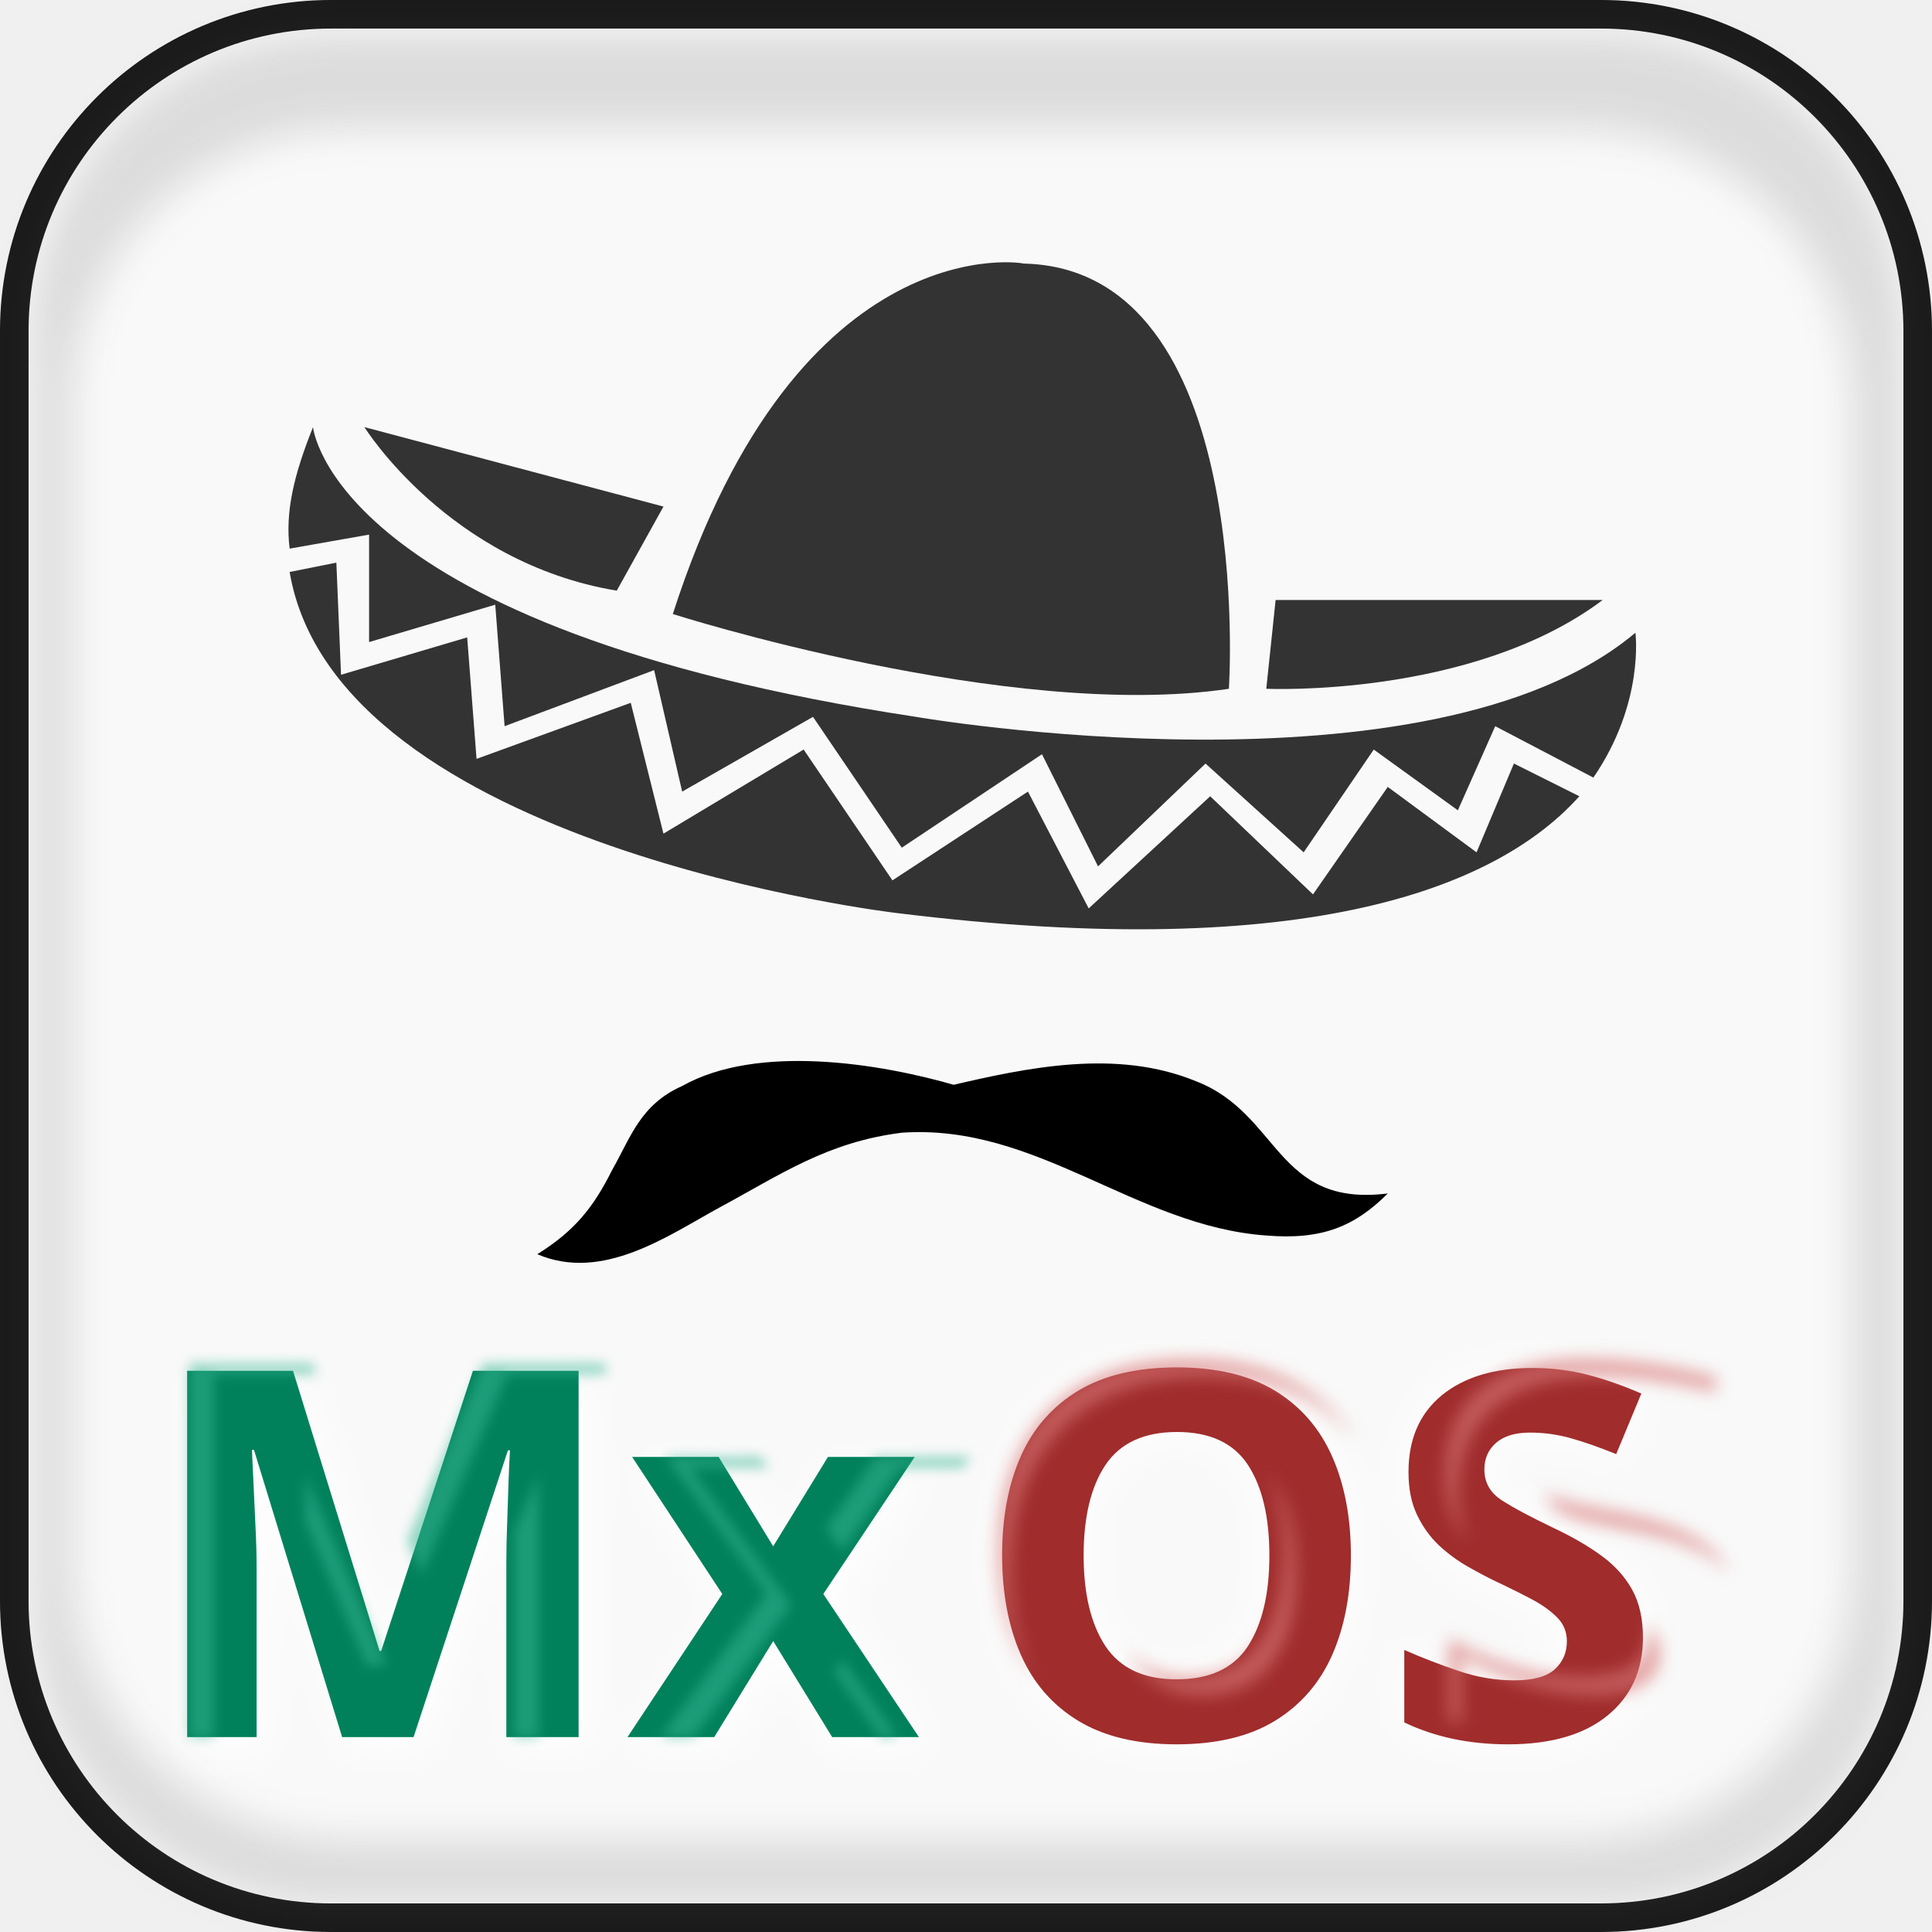
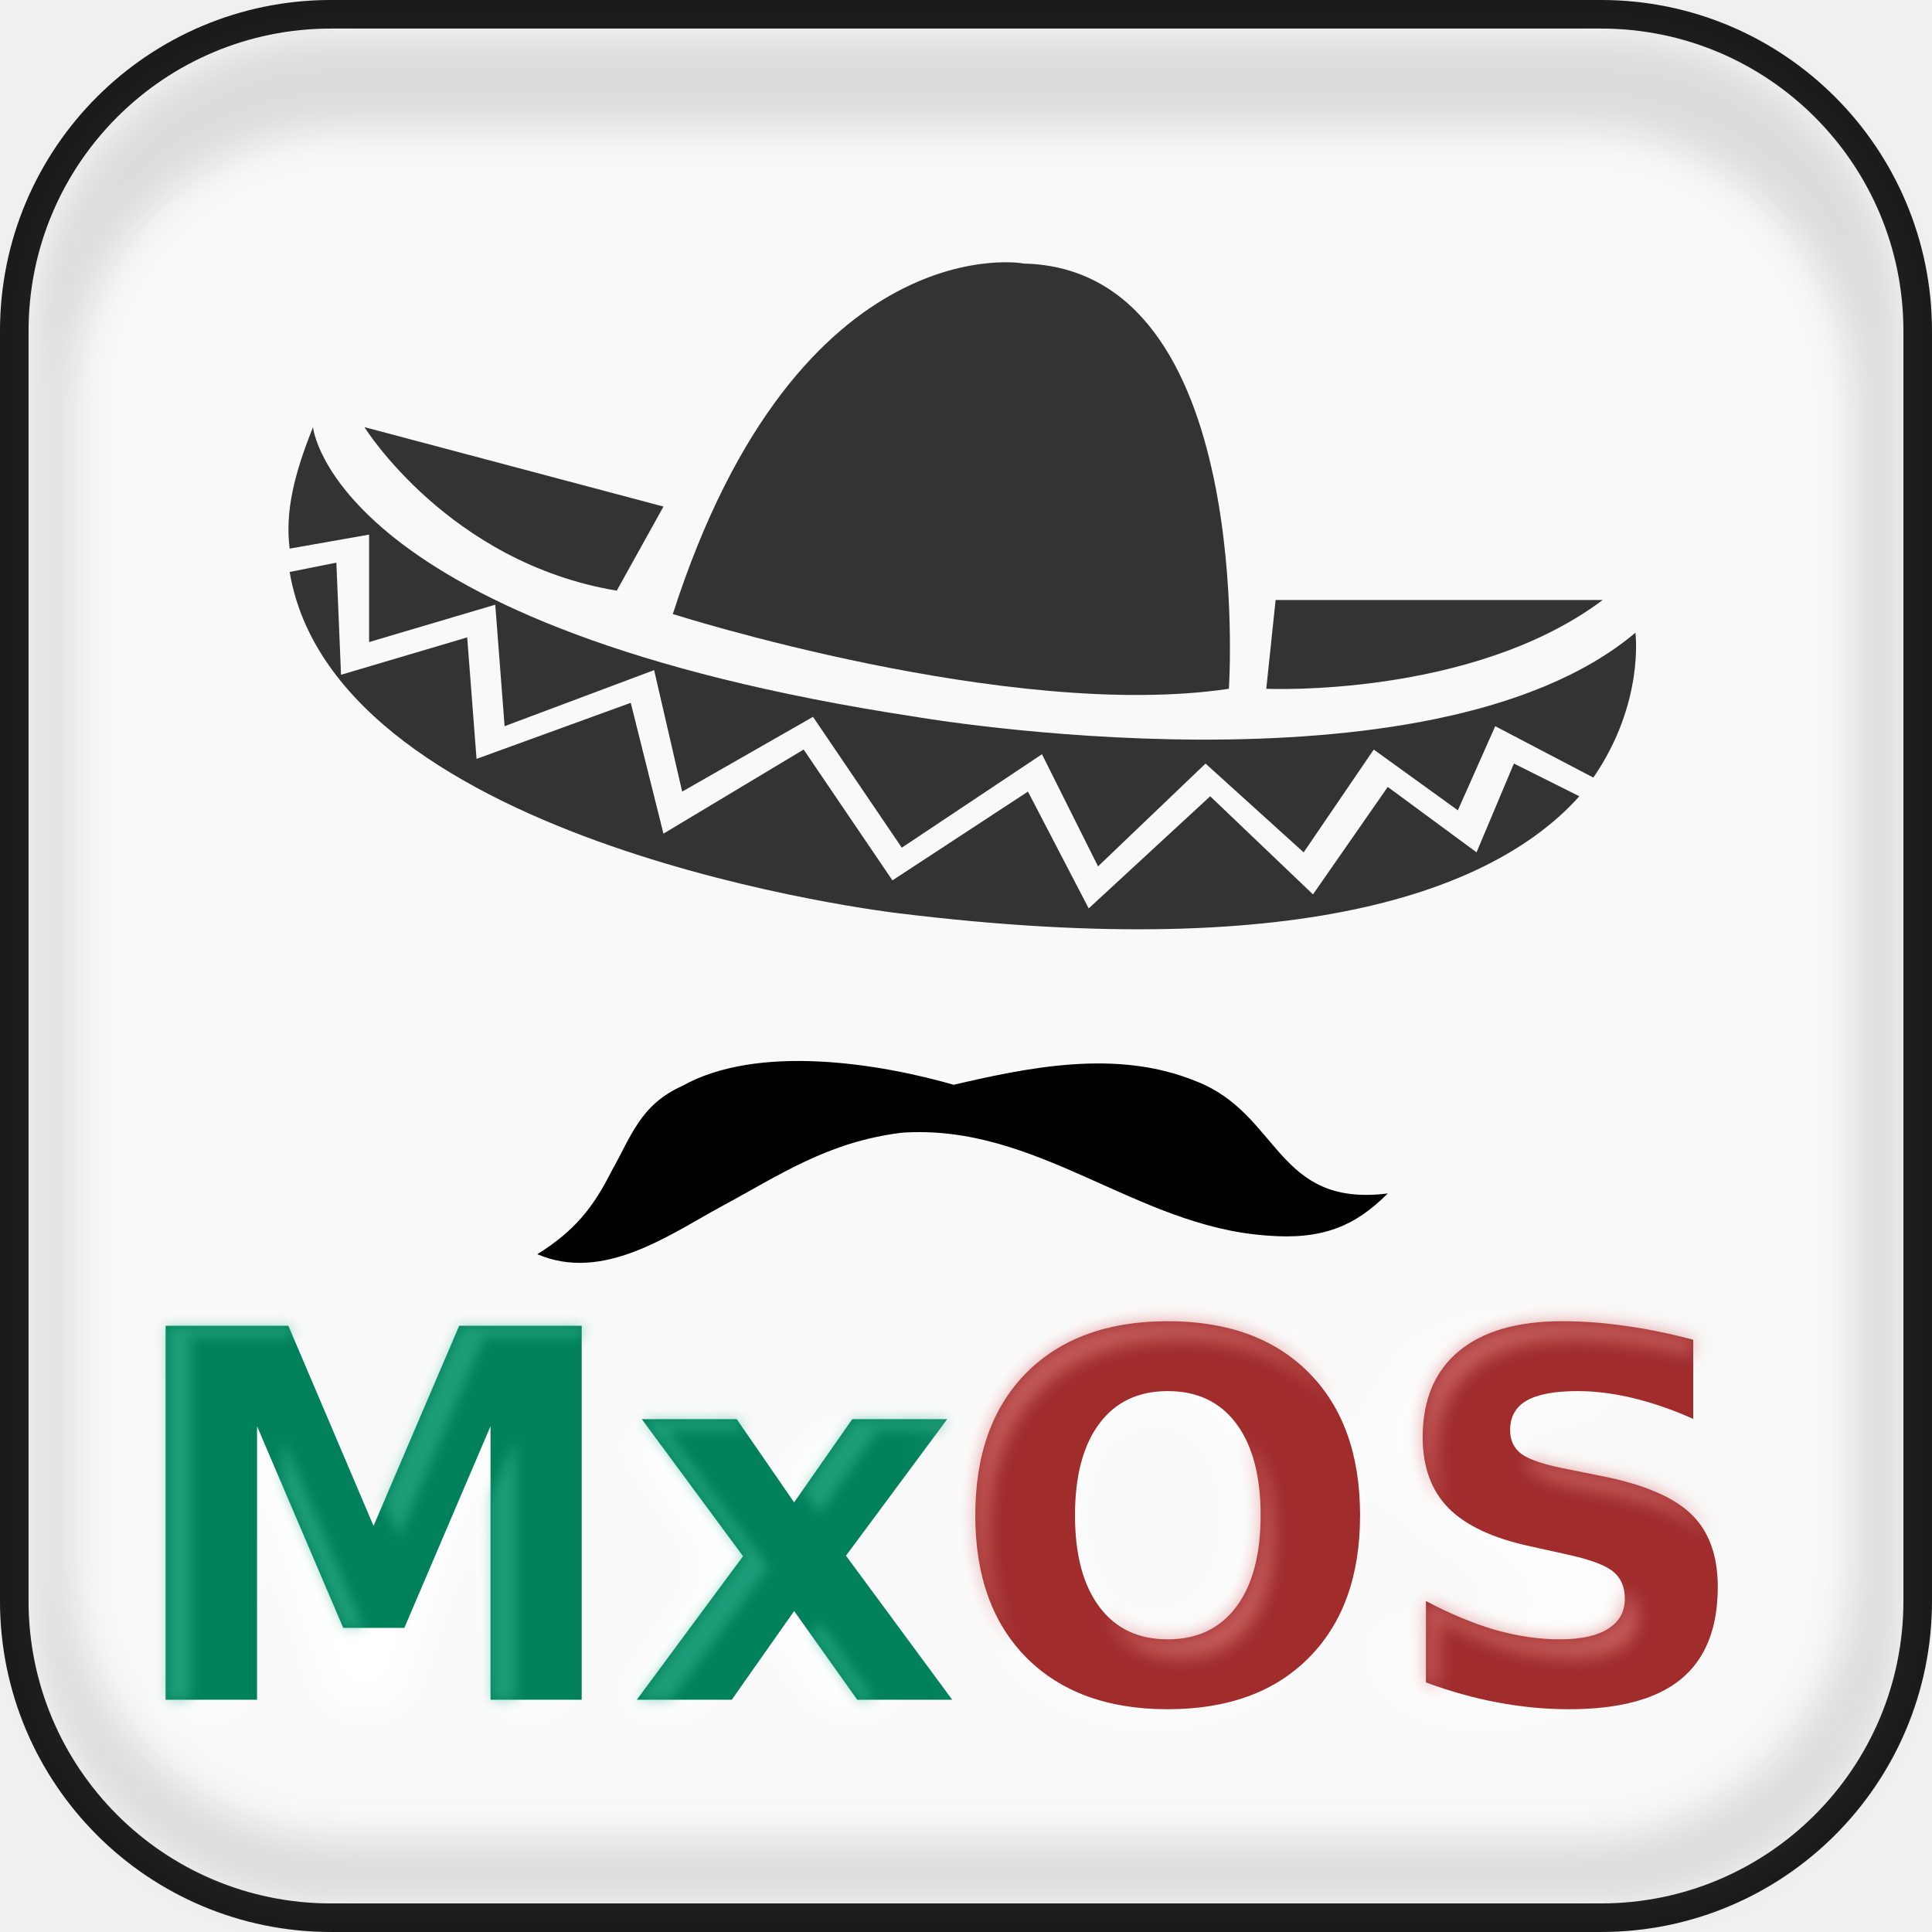
- <svg xmlns="http://www.w3.org/2000/svg" id="propuesta-04" version="1.1" viewBox="0 0 150 150" height="150mm" width="150mm">
+ <svg xmlns="http://www.w3.org/2000/svg" width="150mm" height="150mm" viewBox="0 0 150 150" version="1.1" id="propuesta-04">
  <defs id="defs248">
-     <filter height="1.108" y="-0.054" width="1.054" x="-0.027" id="filter3238" style="color-interpolation-filters:sRGB">
-       <feGaussianBlur id="feGaussianBlur3240" stdDeviation="0.72" />
+     <filter style="color-interpolation-filters:sRGB" id="filter3238" x="-0.027" width="1.054" y="-0.054" height="1.108">
+       <feGaussianBlur stdDeviation="0.72" id="feGaussianBlur3240" />
    </filter>
-     <filter height="1.074" y="-0.037" width="1.035" x="-0.018" id="filter3250" style="color-interpolation-filters:sRGB">
-       <feGaussianBlur id="feGaussianBlur3252" stdDeviation="0.505" />
+     <filter style="color-interpolation-filters:sRGB" id="filter3250" x="-0.018" width="1.035" y="-0.037" height="1.074">
+       <feGaussianBlur stdDeviation="0.505" id="feGaussianBlur3252" />
    </filter>
-     <filter height="1.048" y="-0.024" width="1.048" x="-0.024" id="filter3190" style="color-interpolation-filters:sRGB">
-       <feGaussianBlur id="feGaussianBlur3192" stdDeviation="1.64" />
+     <filter style="color-interpolation-filters:sRGB" id="filter3190" x="-0.024" width="1.048" y="-0.024" height="1.048">
+       <feGaussianBlur stdDeviation="1.64" id="feGaussianBlur3192" />
    </filter>
-     <filter height="1.261" y="-0.13" width="1.124" x="-0.062" id="filter3304" style="color-interpolation-filters:sRGB">
-       <feGaussianBlur id="feGaussianBlur3306" stdDeviation="1.777" />
+     <filter style="color-interpolation-filters:sRGB" id="filter3304" x="-0.062" width="1.124" y="-0.13" height="1.261">
+       <feGaussianBlur stdDeviation="1.777" id="feGaussianBlur3306" />
    </filter>
-     <filter height="1.266" y="-0.133" width="1.139" x="-0.069" id="filter1616" style="color-interpolation-filters:sRGB">
-       <feGaussianBlur id="feGaussianBlur1618" stdDeviation="1.879" />
+     <filter style="color-interpolation-filters:sRGB" id="filter1616" x="-0.069" width="1.139" y="-0.133" height="1.266">
+       <feGaussianBlur stdDeviation="1.879" id="feGaussianBlur1618" />
+     </filter>
+     <filter style="color-interpolation-filters:sRGB" id="filter3304-3" x="-0.062" width="1.124" y="-0.13" height="1.261">
+       <feGaussianBlur stdDeviation="1.777" id="feGaussianBlur3306-6" />
+     </filter>
+     <filter style="color-interpolation-filters:sRGB" id="filter3376" x="-0.119" width="1.238" y="-0.227" height="1.455">
+       <feGaussianBlur stdDeviation="3.214" id="feGaussianBlur3378" />
+     </filter>
+     <filter style="color-interpolation-filters:sRGB" id="filter3250-7" x="-0.018" width="1.035" y="-0.037" height="1.074">
+       <feGaussianBlur stdDeviation="0.505" id="feGaussianBlur3252-5" />
+     </filter>
+     <filter style="color-interpolation-filters:sRGB" id="filter3238-3" x="-0.027" width="1.054" y="-0.054" height="1.108">
+       <feGaussianBlur stdDeviation="0.72" id="feGaussianBlur3240-5" />
+     </filter>
+     <filter style="color-interpolation-filters:sRGB" id="filter3304-6" x="-0.062" width="1.124" y="-0.13" height="1.261">
+       <feGaussianBlur stdDeviation="1.777" id="feGaussianBlur3306-2" />
+     </filter>
+     <filter style="color-interpolation-filters:sRGB" id="filter3376-9" x="-0.119" width="1.238" y="-0.227" height="1.455">
+       <feGaussianBlur stdDeviation="3.214" id="feGaussianBlur3378-1" />
+     </filter>
+     <filter style="color-interpolation-filters:sRGB" id="filter3250-2" x="-0.018" width="1.035" y="-0.037" height="1.074">
+       <feGaussianBlur stdDeviation="0.505" id="feGaussianBlur3252-7" />
+     </filter>
+     <filter style="color-interpolation-filters:sRGB" id="filter3238-0" x="-0.027" width="1.054" y="-0.054" height="1.108">
+       <feGaussianBlur stdDeviation="0.72" id="feGaussianBlur3240-9" />
    </filter>
  </defs>
-   <g transform="translate(0,-147)" id="layer1">
-     <rect style="opacity:1;fill:#f9f9f9;fill-opacity:1;stroke:#1a1a1a;stroke-width:4.437;stroke-linecap:round;stroke-linejoin:bevel;stroke-miterlimit:4;stroke-dasharray:none;stroke-dashoffset:0;stroke-opacity:1;paint-order:markers stroke fill" id="rect3116" width="145.563" height="145.563" x="2.218" y="149.218" ry="23.478" />
-     <path transform="matrix(0.887502,0,0,0.887502,1.670119,20.14441)" id="rect3165" d="m 27.208,145.733 c -14.658,0 -26.458,11.8 -26.458,26.458 v 111.125 c 0,14.658 11.8,26.458 26.458,26.458 H 138.333 c 14.658,0 26.458,-11.8 26.458,-26.458 V 172.192 c 0,-14.658 -11.8,-26.458 -26.458,-26.458 z m 1.383,8.467 H 136.051 c 13.372,0 24.137,10.765 24.137,24.137 v 101.375 c 0,13.372 -10.765,24.137 -24.137,24.137 H 28.591 c -13.372,0 -24.137,-10.765 -24.137,-24.137 v -101.375 c 0,-13.372 10.765,-24.137 24.137,-24.137 z" style="opacity:1;fill:#4d4d4d;fill-opacity:0.169;stroke:none;stroke-width:5;stroke-linecap:round;stroke-linejoin:bevel;stroke-miterlimit:4;stroke-dasharray:none;stroke-dashoffset:0;stroke-opacity:1;paint-order:markers stroke fill;filter:url(#filter3190)" />
-     <g transform="translate(0,10.05417)" id="g1681">
-       <text xml:space="preserve" style="font-style:normal;font-weight:normal;font-size:44.881px;line-height:1.25;font-family:sans-serif;letter-spacing:0px;word-spacing:0px;fill:#ffffff;fill-opacity:1;stroke:none;stroke-width:6.732;filter:url(#filter3304)" x="11.264" y="243.366" id="text3258" transform="matrix(0.887502,0,0,0.887502,1.670119,56.65693)">
-         <tspan id="tspan3256" x="11.264" y="243.366" style="font-weight:bold;fill:#ffffff;fill-opacity:1;stroke-width:6.732">Mx<tspan style="fill:#ffffff;fill-opacity:1;stroke-width:6.732" id="tspan3254" />
-         </tspan>
-       </text>
-       <text id="text3122" y="271.815" x="10.955" style="font-style:normal;font-weight:normal;font-size:39.832px;line-height:1.25;font-family:sans-serif;letter-spacing:0px;word-spacing:0px;fill:#00815b;fill-opacity:1;stroke:none;stroke-width:5.975" xml:space="preserve">
-         <tspan style="font-weight:bold;fill:#00815b;fill-opacity:1;stroke-width:5.975" y="271.815" x="10.955" id="tspan3120">Mx<tspan id="tspan3118" style="fill:#00815b;fill-opacity:1;stroke-width:5.975" />
-         </tspan>
-       </text>
-       <text id="text3310" y="242.625" x="83.178" style="font-style:normal;font-weight:normal;font-size:44.881px;line-height:1.25;font-family:sans-serif;letter-spacing:0px;word-spacing:0px;fill:#ffffff;fill-opacity:1;stroke:none;stroke-width:6.732;filter:url(#filter1616)" xml:space="preserve" transform="matrix(0.887502,0,0,0.887502,1.670119,56.65693)">
-         <tspan style="font-weight:bold;fill:#ffffff;fill-opacity:1;stroke-width:6.732" y="242.625" x="83.178" id="tspan3308">OS</tspan>
-       </text>
-       <text xml:space="preserve" style="font-style:normal;font-weight:normal;font-size:39.832px;line-height:1.25;font-family:sans-serif;letter-spacing:0px;word-spacing:0px;fill:#a02c2c;fill-opacity:1;stroke:none;stroke-width:5.975" x="75.491" y="271.987" id="text3128">
-         <tspan id="tspan3126" x="75.491" y="271.987" style="font-weight:bold;fill:#a02c2c;fill-opacity:1;stroke-width:5.975">OS</tspan>
-       </text>
-       <path style="font-style:normal;font-weight:normal;font-size:44.881px;line-height:1.25;font-family:sans-serif;letter-spacing:0px;word-spacing:0px;fill:#36b691;fill-opacity:0.53;stroke:none;stroke-width:6.732;filter:url(#filter3250)" d="m 14.685,209.726 v 32.718 h 2.123 v -31.732 h 9.034 l -0.42,-0.986 z m 25.684,0 -6.64,15.513 1.269,2.982 7.495,-17.51 h 8.593 v -0.986 z m 15.976,8.174 8.853,11.987 -9.292,12.557 h 2.853 l 8.562,-11.571 -8.853,-11.987 h 6.862 l -0.68,-0.985 z m 18.408,0 -4.358,6.236 1.397,2.025 5.084,-7.276 h 5.451 l 0.731,-0.985 z m -49.945,1.599 v 3.984 l 5.415,12.671 h 1.703 z m 20.424,0 -2.123,4.969 v 17.976 h 2.123 z m 26.56,16.173 -0.706,1.005 4.106,5.768 h 1.422 z" id="text3198" transform="matrix(0.887502,0,0,0.887502,1.670119,56.65693)" />
-       <path style="font-style:normal;font-weight:normal;font-size:44.881px;line-height:1.25;font-family:sans-serif;letter-spacing:0px;word-spacing:0px;fill:#d87676;fill-opacity:0.663;stroke:none;stroke-width:6.732;filter:url(#filter3238)" d="m 102.244,209.315 c -5.245,0 -9.365,1.505 -12.36,4.514 -2.98,3.01 -4.471,7.166 -4.471,12.469 0,4.665 1.162,8.442 3.48,11.334 -1.579,-2.642 -2.373,-5.885 -2.373,-9.735 0,-5.303 1.49,-9.46 4.471,-12.47 2.995,-3.01 7.115,-4.514 12.359,-4.514 5.259,0 9.38,1.505 12.36,4.514 0.35,0.354 0.678,0.725 0.987,1.11 -0.59,-0.986 -1.285,-1.891 -2.094,-2.708 -2.98,-3.01 -7.1,-4.514 -12.359,-4.514 z m 34.537,0 c -3.945,0 -6.969,0.877 -9.072,2.63 -2.104,1.753 -3.156,4.258 -3.156,7.516 0,2.486 0.689,4.483 2.064,5.994 -0.636,-1.24 -0.957,-2.704 -0.957,-4.396 0,-3.258 1.052,-5.764 3.156,-7.517 2.104,-1.753 5.128,-2.63 9.073,-2.63 1.797,0 3.645,0.139 5.544,0.417 1.551,0.215 3.149,0.527 4.788,0.927 v -1.32 c -2.031,-0.541 -3.996,-0.942 -5.895,-1.205 -1.899,-0.278 -3.747,-0.417 -5.544,-0.417 z m -27.845,10.051 c 0.958,1.788 1.438,4.098 1.438,6.932 0,3.433 -0.709,6.1 -2.126,7.999 -1.417,1.899 -3.418,2.849 -6.004,2.849 -2.328,0 -4.182,-0.781 -5.564,-2.338 0.207,0.387 0.436,0.75 0.688,1.088 1.417,1.899 3.411,2.849 5.983,2.849 2.586,0 4.588,-0.95 6.005,-2.849 1.417,-1.899 2.125,-4.565 2.125,-7.998 0,-3.448 -0.708,-6.121 -2.125,-8.021 -0.134,-0.18 -0.275,-0.348 -0.42,-0.511 z m 24.427,1.672 c 0.116,0.6 0.418,1.09 0.908,1.469 0.657,0.482 1.841,0.898 3.55,1.249 l 3.594,0.723 c 3.638,0.73 6.224,1.841 7.758,3.331 0.086,0.084 0.169,0.17 0.251,0.258 -0.354,-0.7 -0.805,-1.319 -1.358,-1.856 -1.534,-1.49 -4.12,-2.601 -7.758,-3.331 l -3.594,-0.723 c -1.553,-0.319 -2.667,-0.692 -3.352,-1.119 z m 8.763,11.635 c 0.071,0.284 0.111,0.59 0.111,0.923 0,1.14 -0.49,2.016 -1.469,2.63 -0.979,0.614 -2.388,0.92 -4.229,0.92 -1.812,0 -3.696,-0.278 -5.654,-0.833 -1.943,-0.57 -3.96,-1.409 -6.049,-2.52 v 7.122 c 0.369,0.137 0.738,0.266 1.107,0.391 v -5.914 c 2.089,1.11 4.105,1.95 6.048,2.52 1.958,0.555 3.842,0.833 5.654,0.833 1.841,0 3.251,-0.307 4.23,-0.92 0.979,-0.614 1.468,-1.49 1.468,-2.63 0,-1.023 -0.336,-1.812 -1.008,-2.367 -0.062,-0.052 -0.136,-0.104 -0.21,-0.155 z" id="text3223" transform="matrix(0.887502,0,0,0.887502,1.670119,56.65693)" />
-     </g>
-     <g transform="matrix(0.8423776,0,0,0.8423776,-853.7233,130.3368)" id="g3788">
-       <path d="m 1101.753,119.874 c -7.322,-2.153 -18.519,-3.876 -25.41,0 -3.876,1.723 -4.737,4.738 -6.46,7.752 -1.723,3.445 -3.445,5.599 -6.891,7.752 6.03,2.584 12.059,-1.723 16.797,-4.307 5.599,-3.015 9.906,-6.03 16.797,-6.891 12.49,-0.861 21.534,8.614 33.593,9.475 5.168,0.431 8.183,-0.861 11.198,-3.876 -10.336,1.292 -9.906,-7.322 -17.658,-10.336 -7.322,-3.015 -15.505,-1.292 -22.826,0.431" id="path3741" style="stroke-width:4.307" />
-       <g id="g3779" style="fill:#333333" transform="translate(-165.651,-34.13966)">
-         <path style="fill:#333333;stroke-width:4.307" id="path3735" d="m 1241.132,110.514 c 0,0 31.009,9.906 51.251,6.891 0,0 2.584,-38.761 -18.95,-39.192 0.431,0 -20.673,-3.876 -32.301,32.301 z" />
-         <path style="fill:#333333;stroke-width:4.307" id="path3737" d="m 1296.69,109.222 -0.861,8.183 c 0,0 18.95,0.861 31.009,-8.183 z" />
-         <path style="fill:#333333;stroke-width:4.307" id="path3739" d="m 1212.707,93.287 c 0,0 7.752,12.49 23.257,15.074 l 4.307,-7.752 z" />
-         <path style="fill:#333333;stroke-width:4.307" d="m 1213.138,113.099 11.628,-3.445 0.861,11.198 13.782,-5.168 2.584,11.198 12.059,-6.891 8.183,12.059 12.921,-8.614 5.168,10.336 9.906,-9.475 9.044,8.183 6.46,-9.475 7.752,5.599 3.446,-7.752 9.044,4.737 c 4.737,-6.891 3.876,-13.351 3.876,-13.351 -18.95,15.935 -66.325,7.752 -66.325,7.752 -53.835,-8.183 -55.558,-26.702 -55.558,-26.702 -1.723,4.307 -2.584,7.752 -2.153,11.198 l 7.322,-1.292 z" id="path3743" />
-         <path style="fill:#333333;stroke-width:4.307" d="m 1315.209,132.479 -8.183,-6.03 -6.891,9.906 -9.475,-9.044 -11.198,10.336 -5.599,-10.767 -12.49,8.183 -8.183,-12.059 -12.921,7.752 -3.015,-12.059 -14.213,5.168 -0.861,-11.198 -11.628,3.445 -0.431,-10.336 -4.307,0.861 c 4.307,25.41 55.989,31.44 55.989,31.44 38.331,4.737 55.558,-2.584 62.88,-10.767 l -6.03,-3.015 z" id="path3745" />
-       </g>
+   <rect style="opacity:1;fill:#f9f9f9;fill-opacity:1;stroke:#1a1a1a;stroke-width:4.437;stroke-linecap:round;stroke-linejoin:bevel;stroke-miterlimit:4;stroke-dasharray:none;stroke-dashoffset:0;stroke-opacity:1;paint-order:markers stroke fill" id="rect3116" width="145.563" height="145.563" x="2.218" y="2.218" ry="23.478" />
+   <path transform="matrix(0.887502,0,0,0.887502,1.670119,-126.8556)" id="rect3165" d="m 27.208,145.733 c -14.658,0 -26.458,11.8 -26.458,26.458 v 111.125 c 0,14.658 11.8,26.458 26.458,26.458 H 138.333 c 14.658,0 26.458,-11.8 26.458,-26.458 V 172.192 c 0,-14.658 -11.8,-26.458 -26.458,-26.458 z m 1.383,8.467 H 136.051 c 13.372,0 24.137,10.765 24.137,24.137 v 101.375 c 0,13.372 -10.765,24.137 -24.137,24.137 H 28.591 c -13.372,0 -24.137,-10.765 -24.137,-24.137 v -101.375 c 0,-13.372 10.765,-24.137 24.137,-24.137 z" style="opacity:1;fill:#4d4d4d;fill-opacity:0.169;stroke:none;stroke-width:5;stroke-linecap:round;stroke-linejoin:bevel;stroke-miterlimit:4;stroke-dasharray:none;stroke-dashoffset:0;stroke-opacity:1;paint-order:markers stroke fill;filter:url(#filter3190)" />
+   <g transform="matrix(0.8423776,0,0,0.8423776,-853.7233,-16.66324)" id="g3788">
+     <path d="m 1101.753,119.874 c -7.322,-2.153 -18.519,-3.876 -25.41,0 -3.876,1.723 -4.737,4.738 -6.46,7.752 -1.723,3.445 -3.445,5.599 -6.891,7.752 6.03,2.584 12.059,-1.723 16.797,-4.307 5.599,-3.015 9.906,-6.03 16.797,-6.891 12.49,-0.861 21.534,8.614 33.593,9.475 5.168,0.431 8.183,-0.861 11.198,-3.876 -10.336,1.292 -9.906,-7.322 -17.658,-10.336 -7.322,-3.015 -15.505,-1.292 -22.826,0.431" id="path3741" style="stroke-width:4.307" />
+     <g id="g3779" style="fill:#333333" transform="translate(-165.651,-34.13966)">
+       <path style="fill:#333333;stroke-width:4.307" id="path3735" d="m 1241.132,110.514 c 0,0 31.009,9.906 51.251,6.891 0,0 2.584,-38.761 -18.95,-39.192 0.431,0 -20.673,-3.876 -32.301,32.301 z" />
+       <path style="fill:#333333;stroke-width:4.307" id="path3737" d="m 1296.69,109.222 -0.861,8.183 c 0,0 18.95,0.861 31.009,-8.183 z" />
+       <path style="fill:#333333;stroke-width:4.307" id="path3739" d="m 1212.707,93.287 c 0,0 7.752,12.49 23.257,15.074 l 4.307,-7.752 z" />
+       <path style="fill:#333333;stroke-width:4.307" d="m 1213.138,113.099 11.628,-3.445 0.861,11.198 13.782,-5.168 2.584,11.198 12.059,-6.891 8.183,12.059 12.921,-8.614 5.168,10.336 9.906,-9.475 9.044,8.183 6.46,-9.475 7.752,5.599 3.446,-7.752 9.044,4.737 c 4.737,-6.891 3.876,-13.351 3.876,-13.351 -18.95,15.935 -66.325,7.752 -66.325,7.752 -53.835,-8.183 -55.558,-26.702 -55.558,-26.702 -1.723,4.307 -2.584,7.752 -2.153,11.198 l 7.322,-1.292 z" id="path3743" />
+       <path style="fill:#333333;stroke-width:4.307" d="m 1315.209,132.479 -8.183,-6.03 -6.891,9.906 -9.475,-9.044 -11.198,10.336 -5.599,-10.767 -12.49,8.183 -8.183,-12.059 -12.921,7.752 -3.015,-12.059 -14.213,5.168 -0.861,-11.198 -11.628,3.445 -0.431,-10.336 -4.307,0.861 c 4.307,25.41 55.989,31.44 55.989,31.44 38.331,4.737 55.558,-2.584 62.88,-10.767 l -6.03,-3.015 z" id="path3745" />
    </g>
  </g>
+   <g id="g149" transform="translate(-1.753315,43.66538)">
+     <text xml:space="preserve" style="font-style:normal;font-weight:normal;font-size:44.881px;line-height:1.25;font-family:sans-serif;letter-spacing:0px;word-spacing:0px;fill:#ffffff;fill-opacity:1;stroke:none;stroke-width:6.732;filter:url(#filter3304-6)" x="11.264" y="243.366" id="text3258" transform="matrix(0.887502,0,0,0.887502,1.670119,-126.8556)">
+       <tspan id="tspan3256" x="11.264" y="243.366" style="font-weight:bold;fill:#ffffff;fill-opacity:1;stroke-width:6.732">Mx<tspan style="fill:#ffffff;fill-opacity:1;stroke-width:6.732" id="tspan3254" />
+       </tspan>
+     </text>
+     <path id="path354" transform="scale(0.2645833)" d="M 55.225,223.992 V 333.74 H 82.055 V 253.471 l 25.287,59.174 h 17.936 l 25.287,-59.174 v 80.27 h 26.758 V 223.992 h -35.945 l -25.141,58.734 -24.992,-58.734 z m 139.74,27.42 29.697,40.209 -31.168,42.119 h 27.859 l 18.305,-26.021 18.523,26.021 h 27.859 l -31.168,-42.266 29.697,-40.062 h -27.859 l -17.053,24.404 -16.834,-24.404 z" style="font-style:normal;font-weight:bold;font-size:39.832px;line-height:1.25;font-family:sans-serif;letter-spacing:0px;word-spacing:0px;fill:#00815b;fill-opacity:1;stroke:none;stroke-width:22.582" />
+     <text id="text3310" y="242.625" x="83.178" style="font-style:normal;font-weight:normal;font-size:44.881px;line-height:1.25;font-family:sans-serif;letter-spacing:0px;word-spacing:0px;fill:#ffffff;fill-opacity:1;stroke:none;stroke-width:6.732;filter:url(#filter3376-9)" xml:space="preserve" transform="matrix(0.887502,0,0,0.887502,1.670119,-126.8556)">
+       <tspan style="font-weight:bold;fill:#ffffff;fill-opacity:1;stroke-width:6.732" y="242.625" x="83.178" id="tspan3308">OS</tspan>
+     </text>
+     <path id="path346" transform="scale(0.2645833)" d="m 349.271,222.66 c -17.593,0 -31.413,5.047 -41.459,15.143 -9.997,10.095 -14.996,24.037 -14.996,41.826 0,17.74 4.999,31.659 14.996,41.754 10.046,10.095 23.866,15.143 41.459,15.143 17.642,0 31.462,-5.047 41.459,-15.143 9.997,-10.095 14.996,-24.014 14.996,-41.754 0,-17.789 -4.999,-31.731 -14.996,-41.826 -9.997,-10.095 -23.817,-15.143 -41.459,-15.143 z m 115.85,0 c -13.232,0 -23.377,2.94 -30.434,8.82 -7.057,5.881 -10.584,14.287 -10.584,25.215 0,8.723 2.523,15.657 7.57,20.803 5.097,5.146 13.134,8.894 24.111,11.246 l 10.953,2.426 c 6.665,1.47 11.099,3.136 13.305,4.998 2.254,1.862 3.381,4.509 3.381,7.939 0,3.822 -1.64,6.762 -4.924,8.82 -3.283,2.058 -8.013,3.088 -14.188,3.088 -6.077,10e-6 -12.398,-0.931 -18.965,-2.793 -6.518,-1.911 -13.281,-4.729 -20.289,-8.453 v 23.891 c 7.008,2.597 14.016,4.556 21.023,5.879 7.008,1.323 13.99,1.986 20.949,1.986 14.751,0 25.705,-2.942 32.859,-8.822 7.204,-5.93 10.805,-14.946 10.805,-27.051 0,-9.213 -2.571,-16.318 -7.717,-21.316 -5.146,-4.999 -13.821,-8.724 -26.023,-11.174 l -12.055,-2.426 c -5.734,-1.176 -9.703,-2.572 -11.908,-4.189 -2.156,-1.666 -3.234,-3.97 -3.234,-6.91 0,-3.92 1.617,-6.812 4.852,-8.674 3.234,-1.862 8.233,-2.793 14.996,-2.793 5.097,0 10.51,0.684 16.244,2.057 5.734,1.372 11.615,3.406 17.643,6.102 v -23.229 c -6.812,-1.813 -13.403,-3.161 -19.773,-4.043 -6.371,-0.931 -12.57,-1.396 -18.598,-1.396 z m -115.85,20.51 c 8.674,0 15.387,3.184 20.141,9.555 4.754,6.371 7.131,15.339 7.131,26.904 0,11.516 -2.377,20.459 -7.131,26.83 -4.754,6.371 -11.467,9.557 -20.141,9.557 -8.625,10e-6 -15.315,-3.186 -20.068,-9.557 -4.754,-6.371 -7.129,-15.314 -7.129,-26.83 0,-11.565 2.375,-20.534 7.129,-26.904 4.754,-6.371 11.443,-9.555 20.068,-9.555 z" style="font-style:normal;font-weight:bold;font-size:39.832px;line-height:1.25;font-family:sans-serif;letter-spacing:0px;word-spacing:0px;fill:#a02c2c;fill-opacity:1;stroke:none;stroke-width:22.582" />
+     <path style="font-style:normal;font-weight:normal;font-size:44.881px;line-height:1.25;font-family:sans-serif;letter-spacing:0px;word-spacing:0px;fill:#36b691;fill-opacity:0.53;stroke:none;stroke-width:6.732;filter:url(#filter3250-2)" d="m 14.685,209.726 v 32.718 h 2.123 v -31.732 h 9.034 l -0.42,-0.986 z m 25.684,0 -6.64,15.513 1.269,2.982 7.495,-17.51 h 8.593 v -0.986 z m 15.976,8.174 8.853,11.987 -9.292,12.557 h 2.853 l 8.562,-11.571 -8.853,-11.987 h 6.862 l -0.68,-0.985 z m 18.408,0 -4.358,6.236 1.397,2.025 5.084,-7.276 h 5.451 l 0.731,-0.985 z m -49.945,1.599 v 3.984 l 5.415,12.671 h 1.703 z m 20.424,0 -2.123,4.969 v 17.976 h 2.123 z m 26.56,16.173 -0.706,1.005 4.106,5.768 h 1.422 z" id="text3198" transform="matrix(0.887502,0,0,0.887502,1.670119,-126.8556)" />
+     <path style="font-style:normal;font-weight:normal;font-size:44.881px;line-height:1.25;font-family:sans-serif;letter-spacing:0px;word-spacing:0px;fill:#d87676;fill-opacity:0.663;stroke:none;stroke-width:6.732;filter:url(#filter3238-0)" d="m 102.244,209.315 c -5.245,0 -9.365,1.505 -12.36,4.514 -2.98,3.01 -4.471,7.166 -4.471,12.469 0,4.665 1.162,8.442 3.48,11.334 -1.579,-2.642 -2.373,-5.885 -2.373,-9.735 0,-5.303 1.49,-9.46 4.471,-12.47 2.995,-3.01 7.115,-4.514 12.359,-4.514 5.259,0 9.38,1.505 12.36,4.514 0.35,0.354 0.678,0.725 0.987,1.11 -0.59,-0.986 -1.285,-1.891 -2.094,-2.708 -2.98,-3.01 -7.1,-4.514 -12.359,-4.514 z m 34.537,0 c -3.945,0 -6.969,0.877 -9.072,2.63 -2.104,1.753 -3.156,4.258 -3.156,7.516 0,2.486 0.689,4.483 2.064,5.994 -0.636,-1.24 -0.957,-2.704 -0.957,-4.396 0,-3.258 1.052,-5.764 3.156,-7.517 2.104,-1.753 5.128,-2.63 9.073,-2.63 1.797,0 3.645,0.139 5.544,0.417 1.551,0.215 3.149,0.527 4.788,0.927 v -1.32 c -2.031,-0.541 -3.996,-0.942 -5.895,-1.205 -1.899,-0.278 -3.747,-0.417 -5.544,-0.417 z m -27.845,10.051 c 0.958,1.788 1.438,4.098 1.438,6.932 0,3.433 -0.709,6.1 -2.126,7.999 -1.417,1.899 -3.418,2.849 -6.004,2.849 -2.328,0 -4.182,-0.781 -5.564,-2.338 0.207,0.387 0.436,0.75 0.688,1.088 1.417,1.899 3.411,2.849 5.983,2.849 2.586,0 4.588,-0.95 6.005,-2.849 1.417,-1.899 2.125,-4.565 2.125,-7.998 0,-3.448 -0.708,-6.121 -2.125,-8.021 -0.134,-0.18 -0.275,-0.348 -0.42,-0.511 z m 24.427,1.672 c 0.116,0.6 0.418,1.09 0.908,1.469 0.657,0.482 1.841,0.898 3.55,1.249 l 3.594,0.723 c 3.638,0.73 6.224,1.841 7.758,3.331 0.086,0.084 0.169,0.17 0.251,0.258 -0.354,-0.7 -0.805,-1.319 -1.358,-1.856 -1.534,-1.49 -4.12,-2.601 -7.758,-3.331 l -3.594,-0.723 c -1.553,-0.319 -2.667,-0.692 -3.352,-1.119 z m 8.763,11.635 c 0.071,0.284 0.111,0.59 0.111,0.923 0,1.14 -0.49,2.016 -1.469,2.63 -0.979,0.614 -2.388,0.92 -4.229,0.92 -1.812,0 -3.696,-0.278 -5.654,-0.833 -1.943,-0.57 -3.96,-1.409 -6.049,-2.52 v 7.122 c 0.369,0.137 0.738,0.266 1.107,0.391 v -5.914 c 2.089,1.11 4.105,1.95 6.048,2.52 1.958,0.555 3.842,0.833 5.654,0.833 1.841,0 3.251,-0.307 4.23,-0.92 0.979,-0.614 1.468,-1.49 1.468,-2.63 0,-1.023 -0.336,-1.812 -1.008,-2.367 -0.062,-0.052 -0.136,-0.104 -0.21,-0.155 z" id="text3223" transform="matrix(0.887502,0,0,0.887502,1.670119,-126.8556)" />
+   </g>
</svg>
